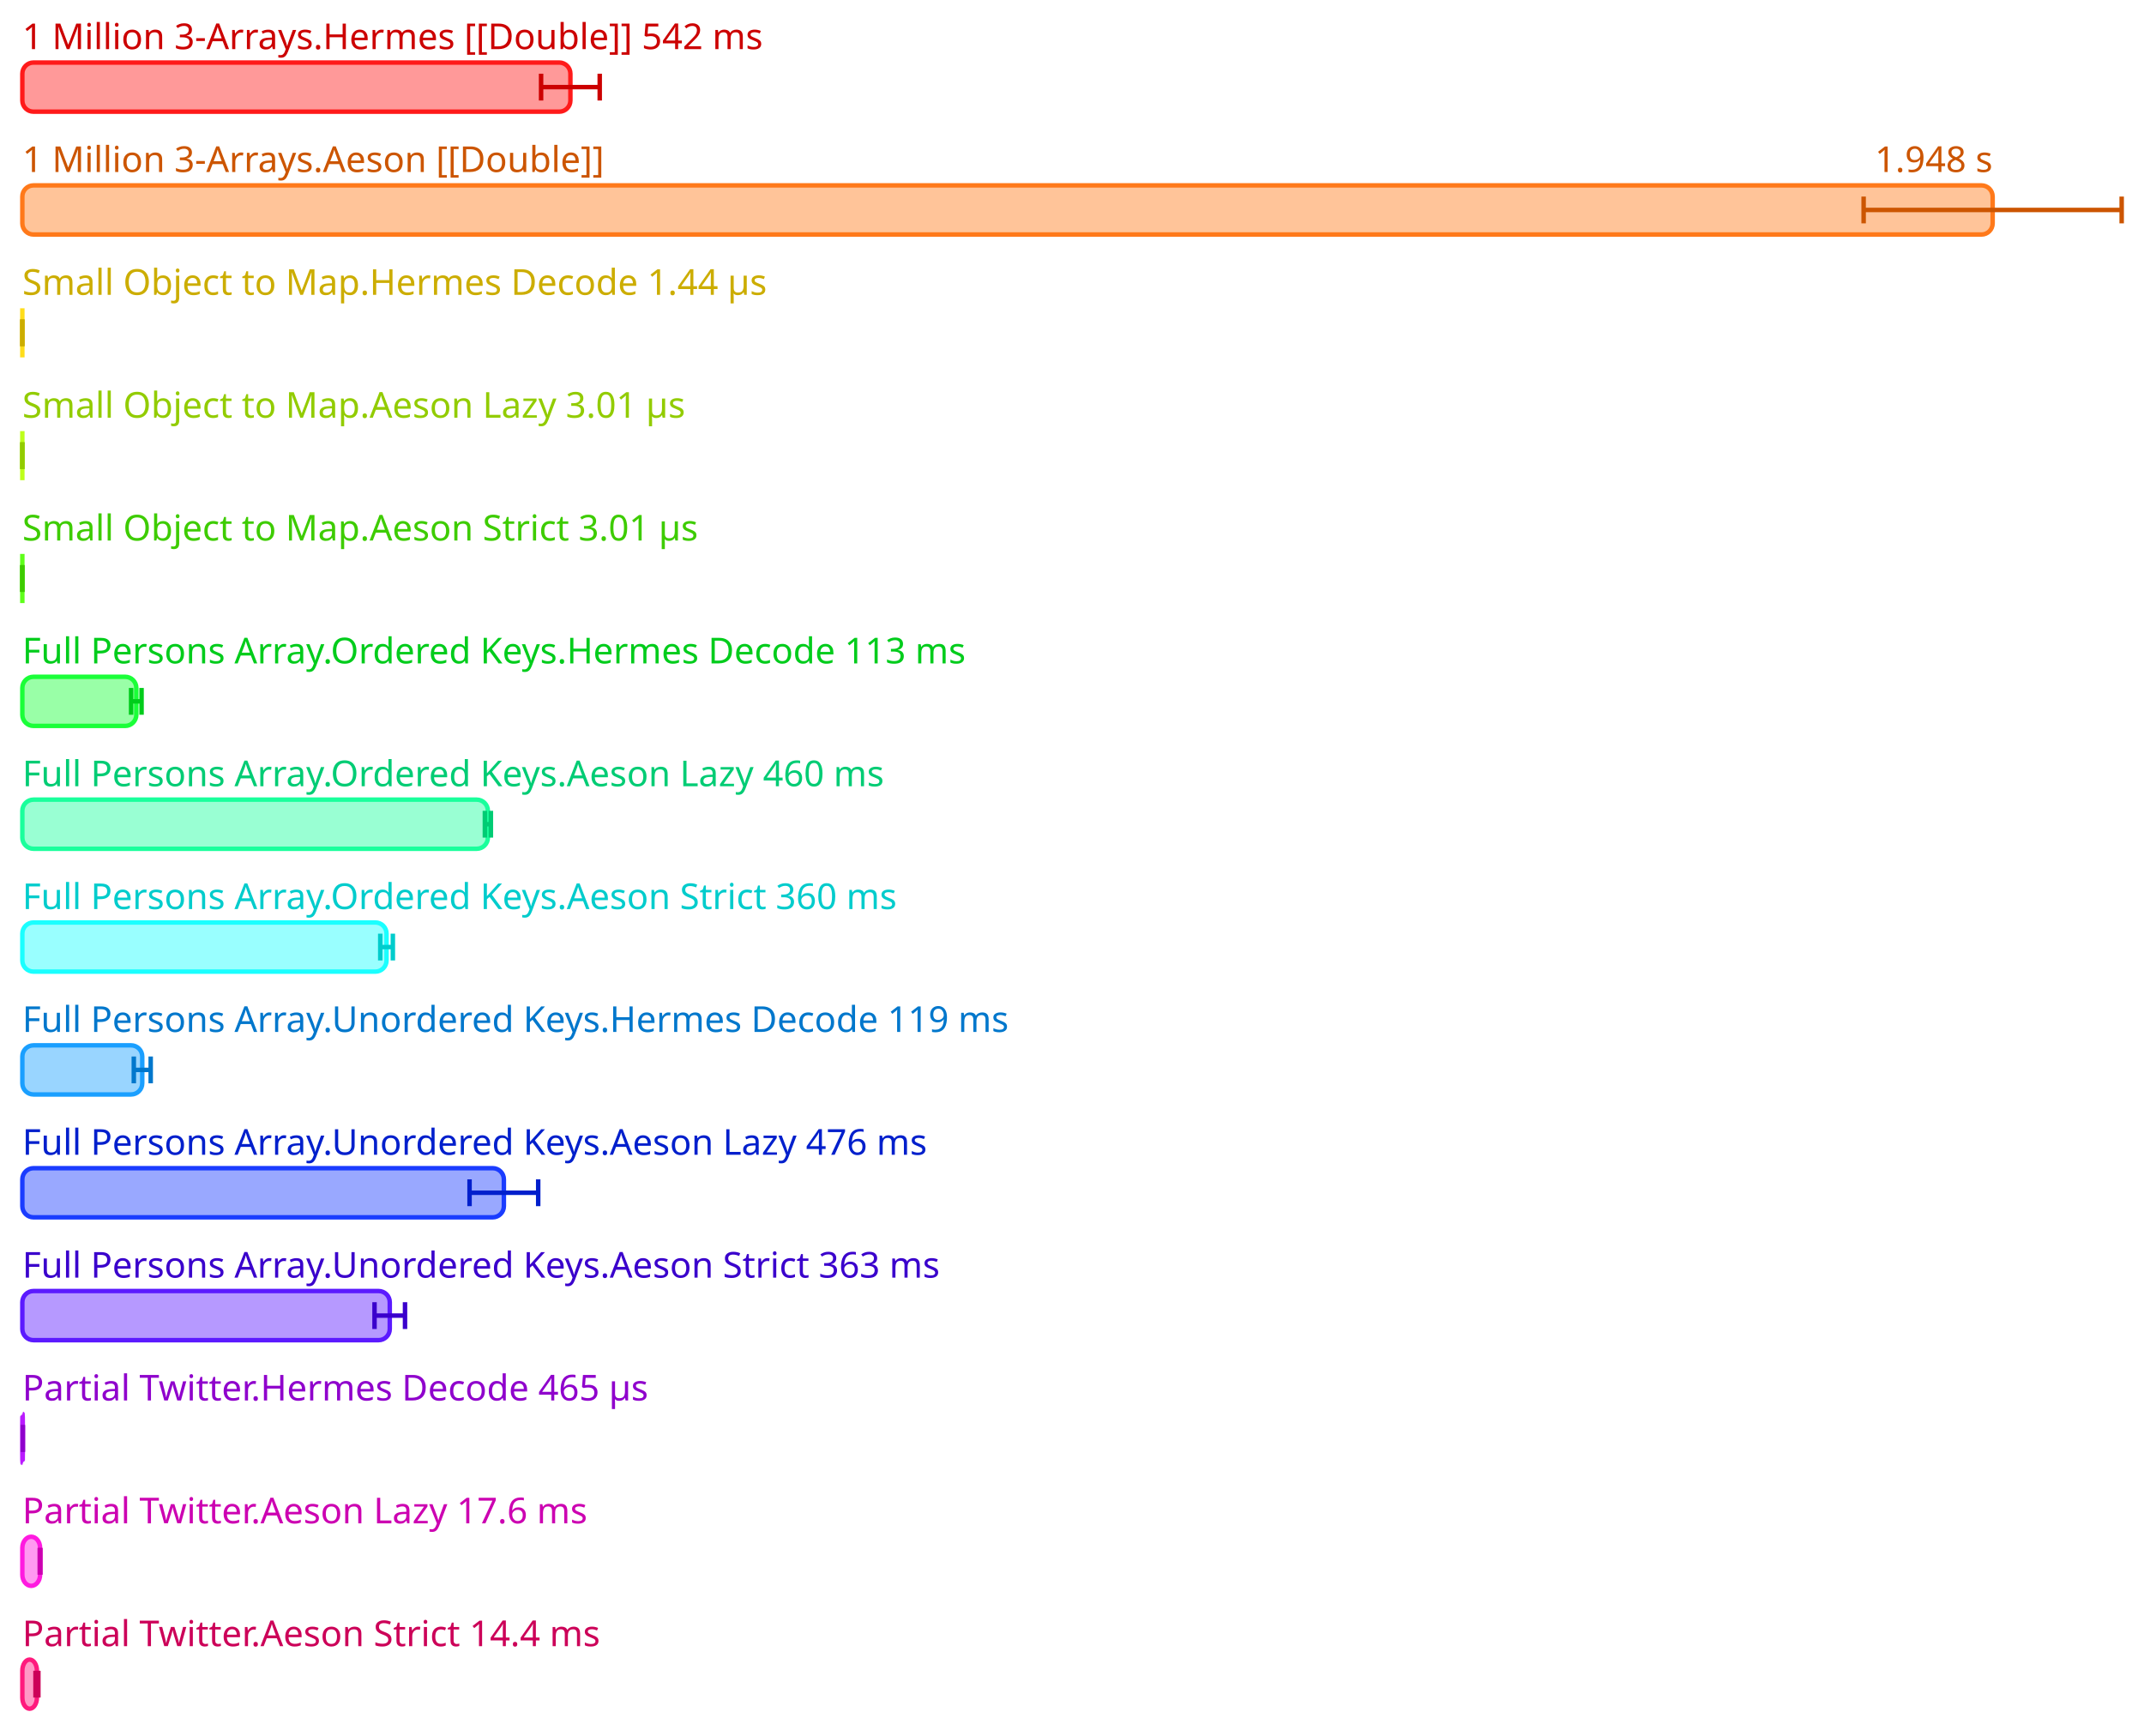
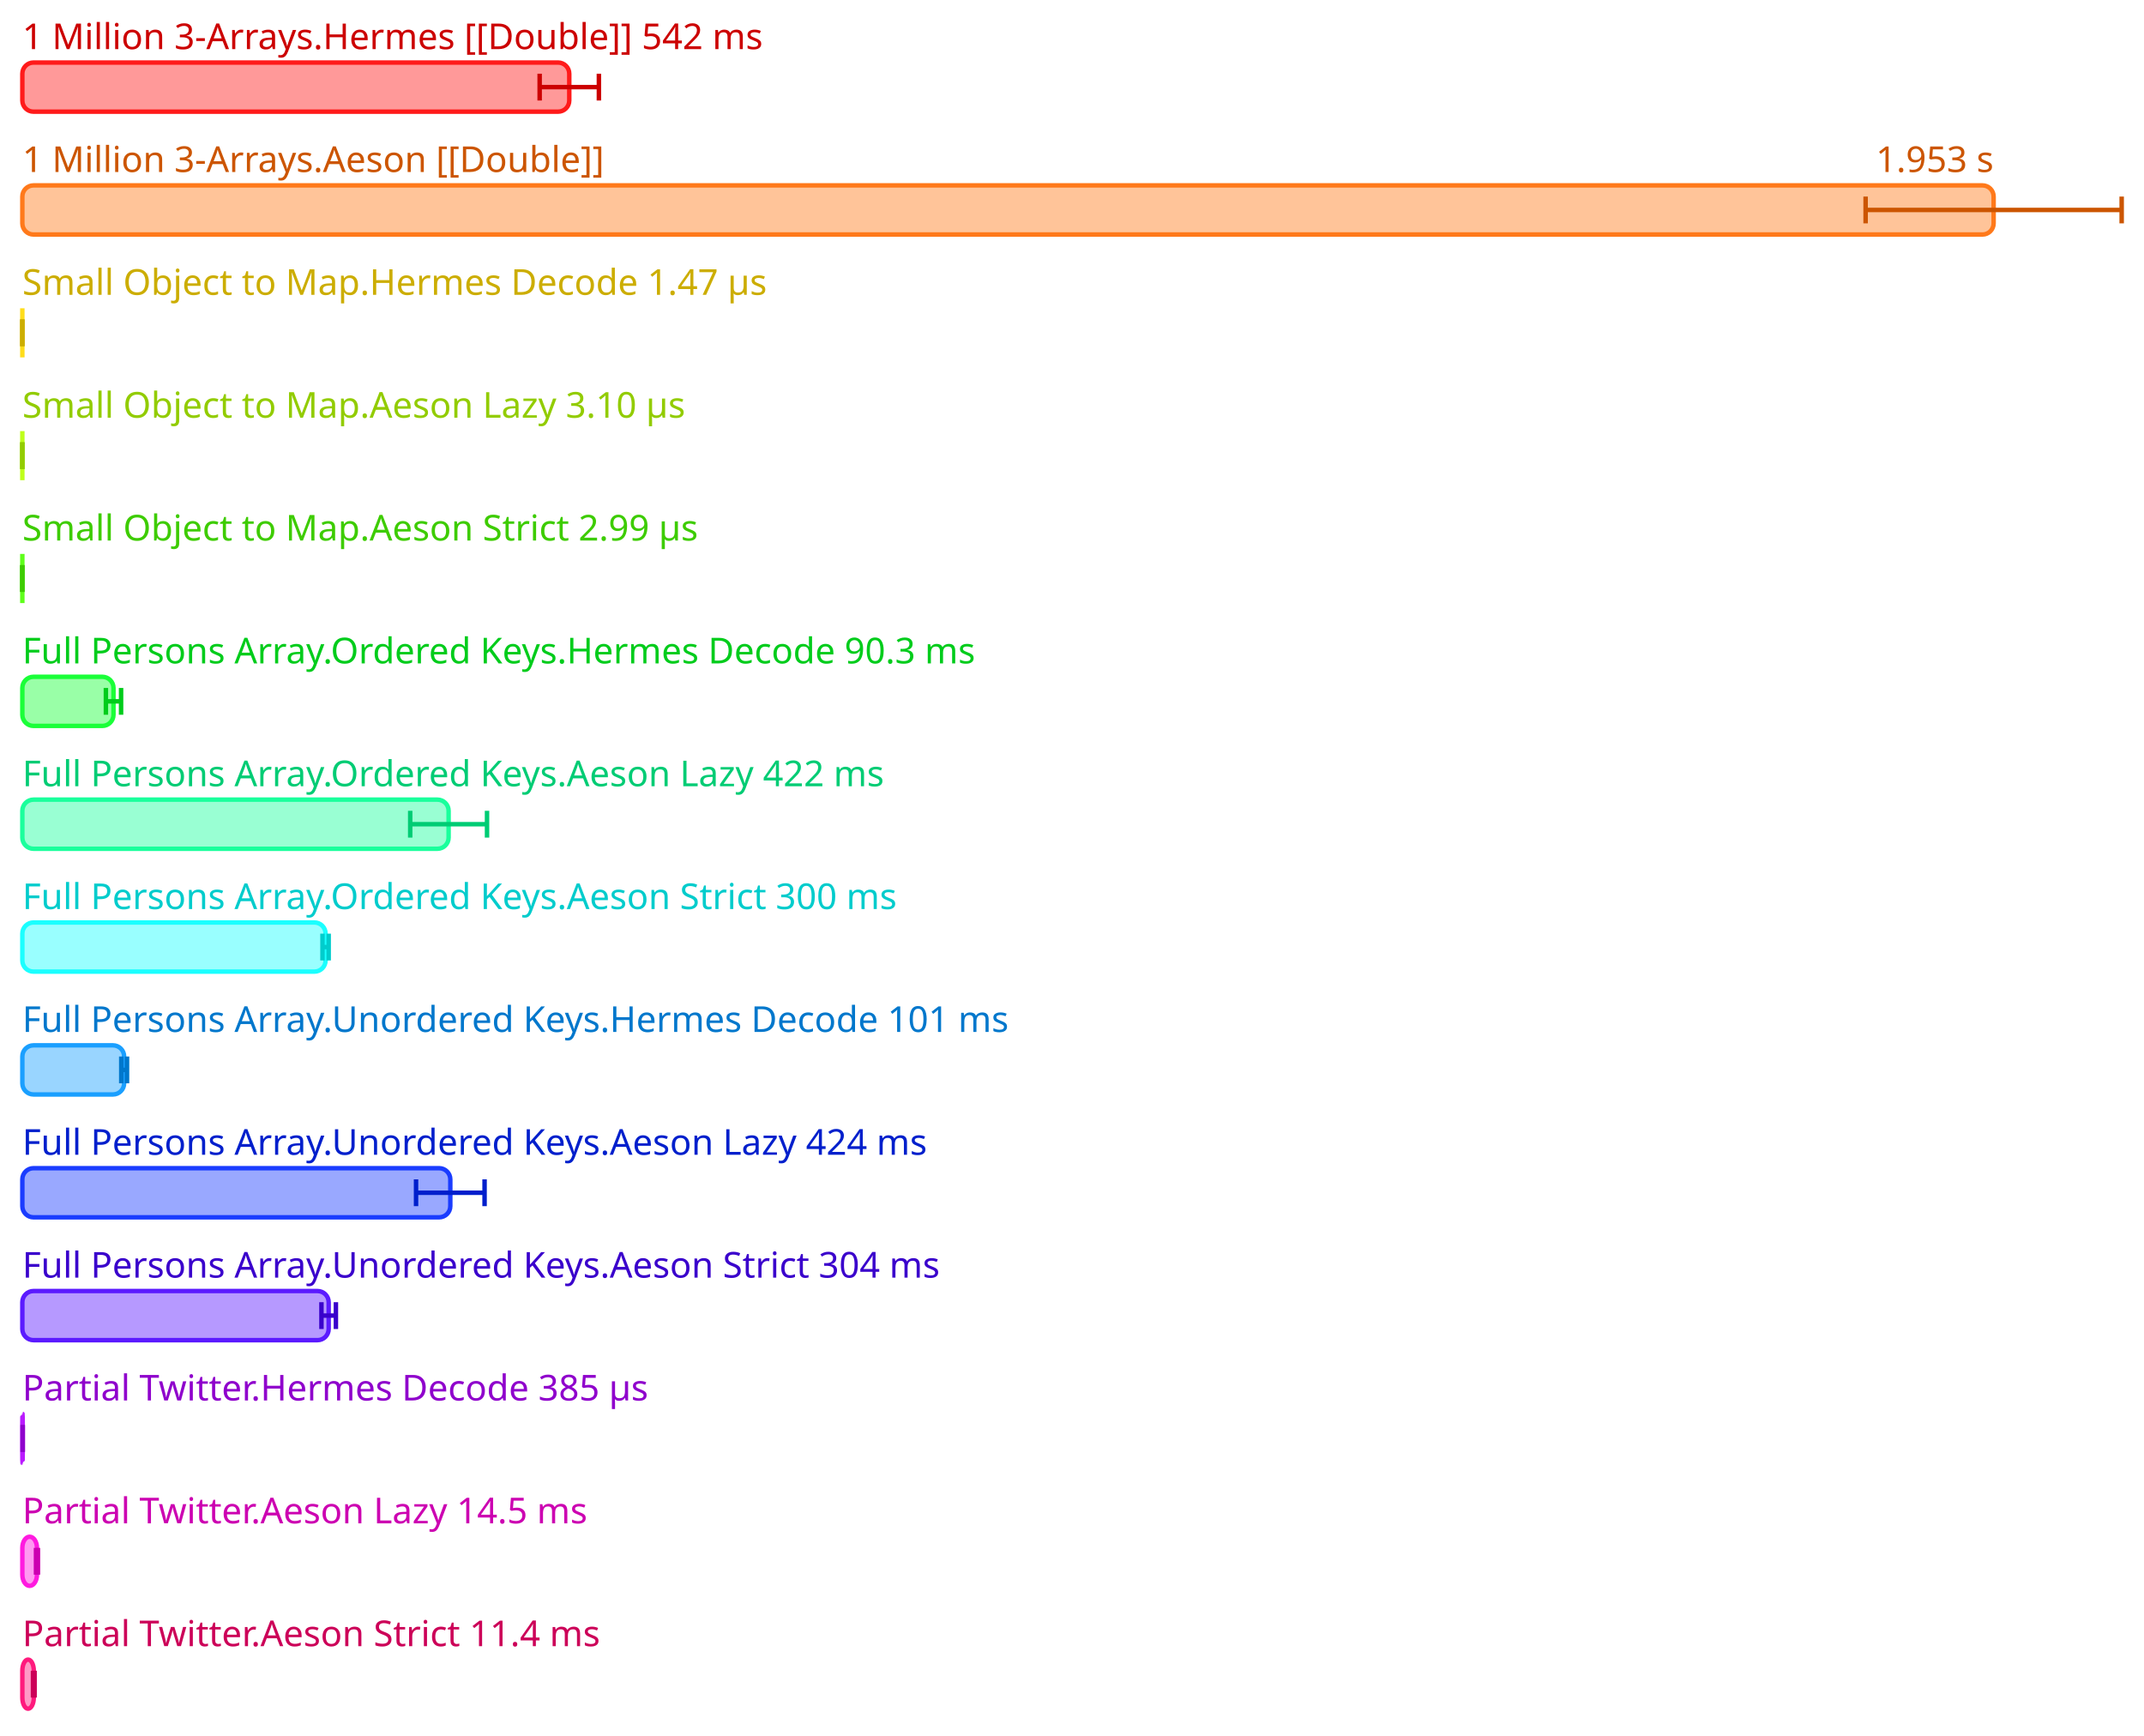
<svg xmlns="http://www.w3.org/2000/svg" height="777" width="960.0" font-size="16" font-family="sans-serif" stroke-width="2">
  <g transform="translate(10.0 0)">
    <text fill="hsl(0, 100%, 40%)" y="22">1 Million 3-Arrays.Hermes [[Double]] 542  ms</text>
    <g>
-       <rect y="28" rx="5" height="22" width="245.405" fill="hsl(0, 100%, 80%)" stroke="hsl(0, 100%, 55%)" />
+       <rect y="28" rx="5" height="22" width="244.896" fill="hsl(0, 100%, 80%)" stroke="hsl(0, 100%, 55%)" />
      <g stroke="hsl(0, 100%, 40%)">
-         <line x1="232.278" x2="258.532" y1="39" y2="39" />
-         <line x1="232.278" x2="232.278" y1="33" y2="45" />
-         <line x1="258.532" x2="258.532" y1="33" y2="45" />
+         <line x1="231.636" x2="258.156" y1="39" y2="39" />
+         <line x1="231.636" x2="231.636" y1="33" y2="45" />
+         <line x1="258.156" x2="258.156" y1="33" y2="45" />
      </g>
    </g>
    <g fill="hsl(25, 100%, 40%)">
      <text y="77">1 Million 3-Arrays.Aeson [[Double]]</text>
-       <text y="77" x="882.232" text-anchor="end">1.948 s</text>
+       <text y="77" x="882.673" text-anchor="end">1.953 s</text>
    </g>
    <g>
-       <rect y="83" rx="5" height="22" width="882.232" fill="hsl(25, 100%, 80%)" stroke="hsl(25, 100%, 55%)" />
+       <rect y="83" rx="5" height="22" width="882.673" fill="hsl(25, 100%, 80%)" stroke="hsl(25, 100%, 55%)" />
      <g stroke="hsl(25, 100%, 40%)">
-         <line x1="824.463" x2="940.0" y1="94" y2="94" />
-         <line x1="824.463" x2="824.463" y1="88" y2="100" />
+         <line x1="825.347" x2="940.0" y1="94" y2="94" />
+         <line x1="825.347" x2="825.347" y1="88" y2="100" />
        <line x1="940.0" x2="940.0" y1="88" y2="100" />
      </g>
    </g>
-     <text fill="hsl(51, 100%, 40%)" y="132">Small Object to Map.Hermes Decode 1.44 μs</text>
+     <text fill="hsl(51, 100%, 40%)" y="132">Small Object to Map.Hermes Decode 1.47 μs</text>
    <g>
      <rect y="138" rx="5" height="22" width="0.001" fill="hsl(51, 100%, 80%)" stroke="hsl(51, 100%, 55%)" />
      <g stroke="hsl(51, 100%, 40%)">
        <line x1="0.001" x2="0.001" y1="149" y2="149" />
        <line x1="0.001" x2="0.001" y1="143" y2="155" />
        <line x1="0.001" x2="0.001" y1="143" y2="155" />
      </g>
    </g>
-     <text fill="hsl(77, 100%, 40%)" y="187">Small Object to Map.Aeson Lazy 3.01 μs</text>
+     <text fill="hsl(77, 100%, 40%)" y="187">Small Object to Map.Aeson Lazy 3.10 μs</text>
    <g>
      <rect y="193" rx="5" height="22" width="0.001" fill="hsl(77, 100%, 80%)" stroke="hsl(77, 100%, 55%)" />
      <g stroke="hsl(77, 100%, 40%)">
        <line x1="0.001" x2="0.001" y1="204" y2="204" />
        <line x1="0.001" x2="0.001" y1="198" y2="210" />
        <line x1="0.001" x2="0.001" y1="198" y2="210" />
      </g>
    </g>
-     <text fill="hsl(102, 100%, 40%)" y="242">Small Object to Map.Aeson Strict 3.01 μs</text>
+     <text fill="hsl(102, 100%, 40%)" y="242">Small Object to Map.Aeson Strict 2.99 μs</text>
    <g>
      <rect y="248" rx="5" height="22" width="0.001" fill="hsl(102, 100%, 80%)" stroke="hsl(102, 100%, 55%)" />
      <g stroke="hsl(102, 100%, 40%)">
        <line x1="0.001" x2="0.001" y1="259" y2="259" />
        <line x1="0.001" x2="0.001" y1="253" y2="265" />
        <line x1="0.001" x2="0.001" y1="253" y2="265" />
      </g>
    </g>
-     <text fill="hsl(128, 100%, 40%)" y="297">Full Persons Array.Ordered Keys.Hermes Decode 113  ms</text>
+     <text fill="hsl(128, 100%, 40%)" y="297">Full Persons Array.Ordered Keys.Hermes Decode 90.3 ms</text>
    <g>
-       <rect y="303" rx="5" height="22" width="51.042" fill="hsl(128, 100%, 80%)" stroke="hsl(128, 100%, 55%)" />
+       <rect y="303" rx="5" height="22" width="40.812" fill="hsl(128, 100%, 80%)" stroke="hsl(128, 100%, 55%)" />
      <g stroke="hsl(128, 100%, 40%)">
-         <line x1="48.7" x2="53.385" y1="314" y2="314" />
-         <line x1="48.7" x2="48.7" y1="308" y2="320" />
-         <line x1="53.385" x2="53.385" y1="308" y2="320" />
+         <line x1="37.411" x2="44.213" y1="314" y2="314" />
+         <line x1="37.411" x2="37.411" y1="308" y2="320" />
+         <line x1="44.213" x2="44.213" y1="308" y2="320" />
      </g>
    </g>
-     <text fill="hsl(154, 100%, 40%)" y="352">Full Persons Array.Ordered Keys.Aeson Lazy 460  ms</text>
+     <text fill="hsl(154, 100%, 40%)" y="352">Full Persons Array.Ordered Keys.Aeson Lazy 422  ms</text>
    <g>
-       <rect y="358" rx="5" height="22" width="208.454" fill="hsl(154, 100%, 80%)" stroke="hsl(154, 100%, 55%)" />
+       <rect y="358" rx="5" height="22" width="190.871" fill="hsl(154, 100%, 80%)" stroke="hsl(154, 100%, 55%)" />
      <g stroke="hsl(154, 100%, 40%)">
-         <line x1="207.101" x2="209.807" y1="369" y2="369" />
-         <line x1="207.101" x2="207.101" y1="363" y2="375" />
-         <line x1="209.807" x2="209.807" y1="363" y2="375" />
+         <line x1="173.674" x2="208.067" y1="369" y2="369" />
+         <line x1="173.674" x2="173.674" y1="363" y2="375" />
+         <line x1="208.067" x2="208.067" y1="363" y2="375" />
      </g>
    </g>
-     <text fill="hsl(180, 100%, 40%)" y="407">Full Persons Array.Ordered Keys.Aeson Strict 360  ms</text>
+     <text fill="hsl(180, 100%, 40%)" y="407">Full Persons Array.Ordered Keys.Aeson Strict 300  ms</text>
    <g>
-       <rect y="413" rx="5" height="22" width="163.081" fill="hsl(180, 100%, 80%)" stroke="hsl(180, 100%, 55%)" />
+       <rect y="413" rx="5" height="22" width="135.782" fill="hsl(180, 100%, 80%)" stroke="hsl(180, 100%, 55%)" />
      <g stroke="hsl(180, 100%, 40%)">
-         <line x1="160.259" x2="165.903" y1="424" y2="424" />
-         <line x1="160.259" x2="160.259" y1="418" y2="430" />
-         <line x1="165.903" x2="165.903" y1="418" y2="430" />
+         <line x1="134.393" x2="137.171" y1="424" y2="424" />
+         <line x1="134.393" x2="134.393" y1="418" y2="430" />
+         <line x1="137.171" x2="137.171" y1="418" y2="430" />
      </g>
    </g>
-     <text fill="hsl(205, 100%, 40%)" y="462">Full Persons Array.Unordered Keys.Hermes Decode 119  ms</text>
+     <text fill="hsl(205, 100%, 40%)" y="462">Full Persons Array.Unordered Keys.Hermes Decode 101  ms</text>
    <g>
-       <rect y="468" rx="5" height="22" width="53.695" fill="hsl(205, 100%, 80%)" stroke="hsl(205, 100%, 55%)" />
+       <rect y="468" rx="5" height="22" width="45.584" fill="hsl(205, 100%, 80%)" stroke="hsl(205, 100%, 55%)" />
      <g stroke="hsl(205, 100%, 40%)">
-         <line x1="49.911" x2="57.479" y1="479" y2="479" />
-         <line x1="49.911" x2="49.911" y1="473" y2="485" />
-         <line x1="57.479" x2="57.479" y1="473" y2="485" />
+         <line x1="44.288" x2="46.88" y1="479" y2="479" />
+         <line x1="44.288" x2="44.288" y1="473" y2="485" />
+         <line x1="46.88" x2="46.88" y1="473" y2="485" />
      </g>
    </g>
-     <text fill="hsl(231, 100%, 40%)" y="517">Full Persons Array.Unordered Keys.Aeson Lazy 476  ms</text>
+     <text fill="hsl(231, 100%, 40%)" y="517">Full Persons Array.Unordered Keys.Aeson Lazy 424  ms</text>
    <g>
-       <rect y="523" rx="5" height="22" width="215.616" fill="hsl(231, 100%, 80%)" stroke="hsl(231, 100%, 55%)" />
+       <rect y="523" rx="5" height="22" width="191.63" fill="hsl(231, 100%, 80%)" stroke="hsl(231, 100%, 55%)" />
      <g stroke="hsl(231, 100%, 40%)">
-         <line x1="200.248" x2="230.984" y1="534" y2="534" />
-         <line x1="200.248" x2="200.248" y1="528" y2="540" />
-         <line x1="230.984" x2="230.984" y1="528" y2="540" />
+         <line x1="176.287" x2="206.973" y1="534" y2="534" />
+         <line x1="176.287" x2="176.287" y1="528" y2="540" />
+         <line x1="206.973" x2="206.973" y1="528" y2="540" />
      </g>
    </g>
-     <text fill="hsl(257, 100%, 40%)" y="572">Full Persons Array.Unordered Keys.Aeson Strict 363  ms</text>
+     <text fill="hsl(257, 100%, 40%)" y="572">Full Persons Array.Unordered Keys.Aeson Strict 304  ms</text>
    <g>
-       <rect y="578" rx="5" height="22" width="164.524" fill="hsl(257, 100%, 80%)" stroke="hsl(257, 100%, 55%)" />
+       <rect y="578" rx="5" height="22" width="137.166" fill="hsl(257, 100%, 80%)" stroke="hsl(257, 100%, 55%)" />
      <g stroke="hsl(257, 100%, 40%)">
-         <line x1="157.7" x2="171.349" y1="589" y2="589" />
-         <line x1="157.7" x2="157.7" y1="583" y2="595" />
-         <line x1="171.349" x2="171.349" y1="583" y2="595" />
+         <line x1="133.932" x2="140.4" y1="589" y2="589" />
+         <line x1="133.932" x2="133.932" y1="583" y2="595" />
+         <line x1="140.4" x2="140.4" y1="583" y2="595" />
      </g>
    </g>
-     <text fill="hsl(282, 100%, 40%)" y="627">Partial Twitter.Hermes Decode 465  μs</text>
+     <text fill="hsl(282, 100%, 40%)" y="627">Partial Twitter.Hermes Decode 385  μs</text>
    <g>
-       <rect y="633" rx="5" height="22" width="0.211" fill="hsl(282, 100%, 80%)" stroke="hsl(282, 100%, 55%)" />
+       <rect y="633" rx="5" height="22" width="0.174" fill="hsl(282, 100%, 80%)" stroke="hsl(282, 100%, 55%)" />
      <g stroke="hsl(282, 100%, 40%)">
-         <line x1="0.208" x2="0.214" y1="644" y2="644" />
-         <line x1="0.208" x2="0.208" y1="638" y2="650" />
-         <line x1="0.214" x2="0.214" y1="638" y2="650" />
+         <line x1="0.164" x2="0.184" y1="644" y2="644" />
+         <line x1="0.164" x2="0.164" y1="638" y2="650" />
+         <line x1="0.184" x2="0.184" y1="638" y2="650" />
      </g>
    </g>
-     <text fill="hsl(308, 100%, 40%)" y="682">Partial Twitter.Aeson Lazy 17.6 ms</text>
+     <text fill="hsl(308, 100%, 40%)" y="682">Partial Twitter.Aeson Lazy 14.5 ms</text>
    <g>
-       <rect y="688" rx="5" height="22" width="7.954" fill="hsl(308, 100%, 80%)" stroke="hsl(308, 100%, 55%)" />
+       <rect y="688" rx="5" height="22" width="6.555" fill="hsl(308, 100%, 80%)" stroke="hsl(308, 100%, 55%)" />
      <g stroke="hsl(308, 100%, 40%)">
-         <line x1="7.786" x2="8.121" y1="699" y2="699" />
-         <line x1="7.786" x2="7.786" y1="693" y2="705" />
-         <line x1="8.121" x2="8.121" y1="693" y2="705" />
+         <line x1="6.112" x2="6.997" y1="699" y2="699" />
+         <line x1="6.112" x2="6.112" y1="693" y2="705" />
+         <line x1="6.997" x2="6.997" y1="693" y2="705" />
      </g>
    </g>
-     <text fill="hsl(334, 100%, 40%)" y="737">Partial Twitter.Aeson Strict 14.4 ms</text>
+     <text fill="hsl(334, 100%, 40%)" y="737">Partial Twitter.Aeson Strict 11.4 ms</text>
    <g>
-       <rect y="743" rx="5" height="22" width="6.537" fill="hsl(334, 100%, 80%)" stroke="hsl(334, 100%, 55%)" />
+       <rect y="743" rx="5" height="22" width="5.135" fill="hsl(334, 100%, 80%)" stroke="hsl(334, 100%, 55%)" />
      <g stroke="hsl(334, 100%, 40%)">
-         <line x1="5.891" x2="7.182" y1="754" y2="754" />
-         <line x1="5.891" x2="5.891" y1="748" y2="760" />
-         <line x1="7.182" x2="7.182" y1="748" y2="760" />
+         <line x1="4.774" x2="5.496" y1="754" y2="754" />
+         <line x1="4.774" x2="4.774" y1="748" y2="760" />
+         <line x1="5.496" x2="5.496" y1="748" y2="760" />
      </g>
    </g>
  </g>
</svg>
